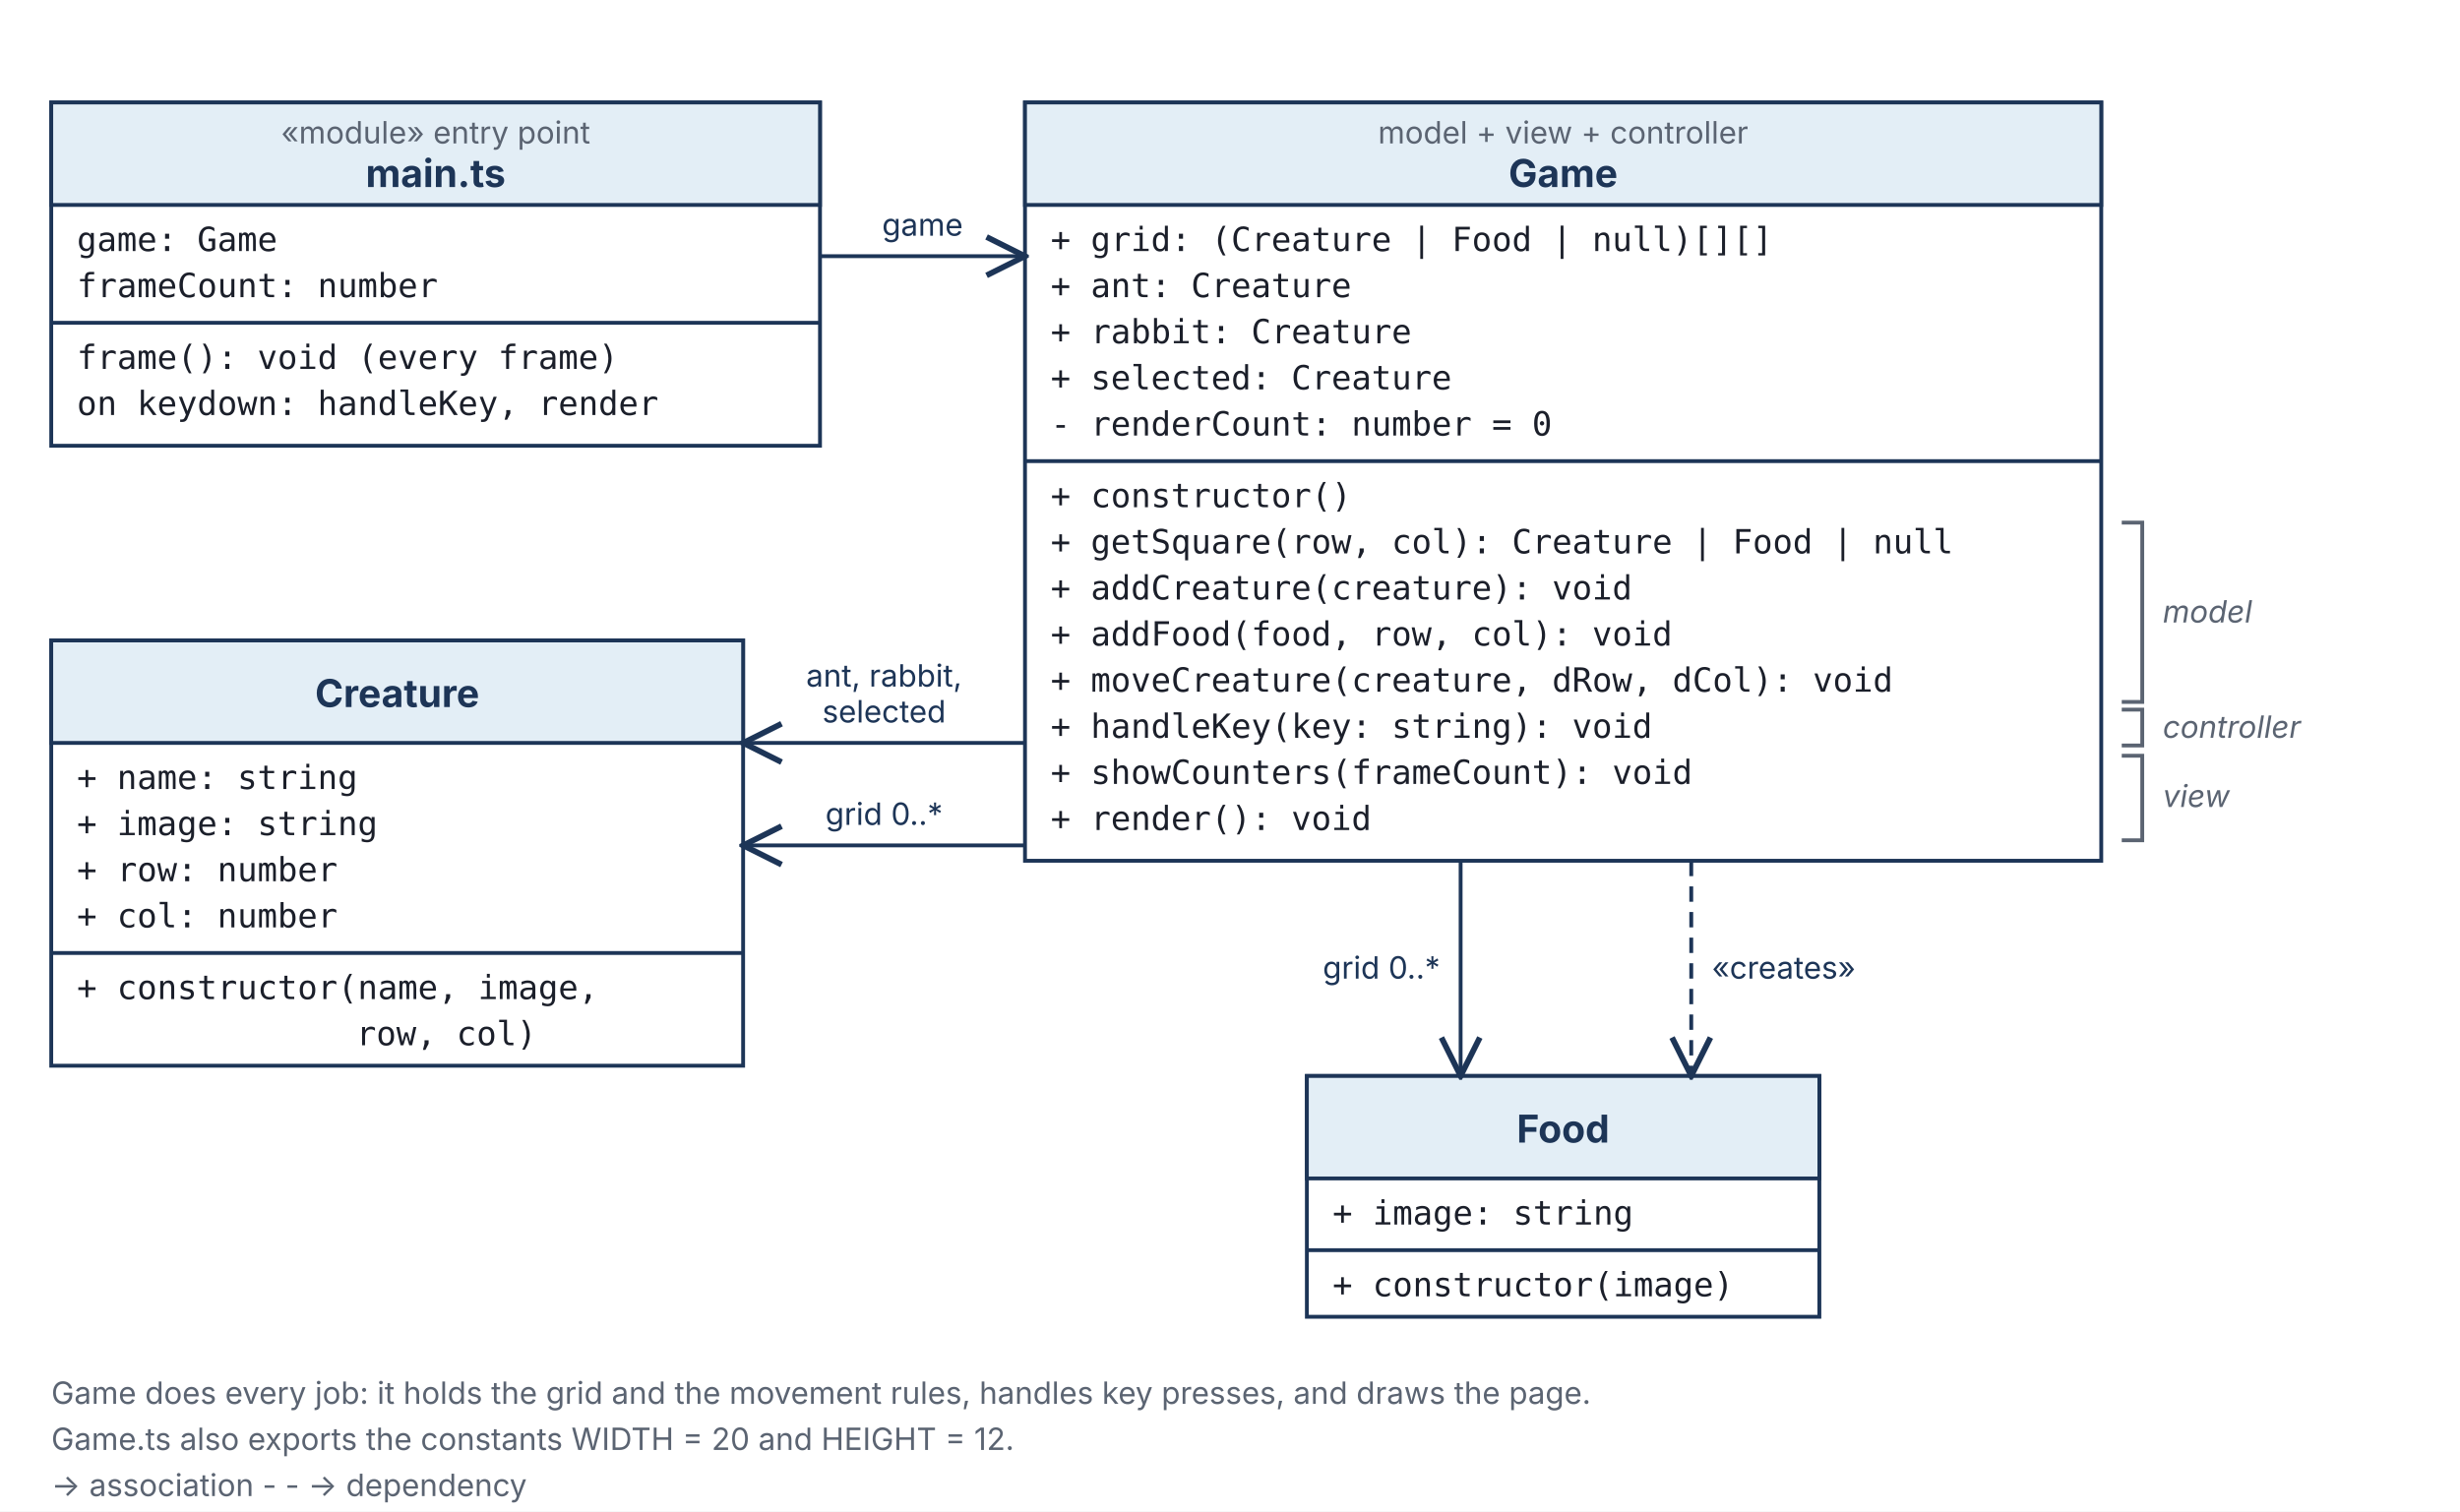
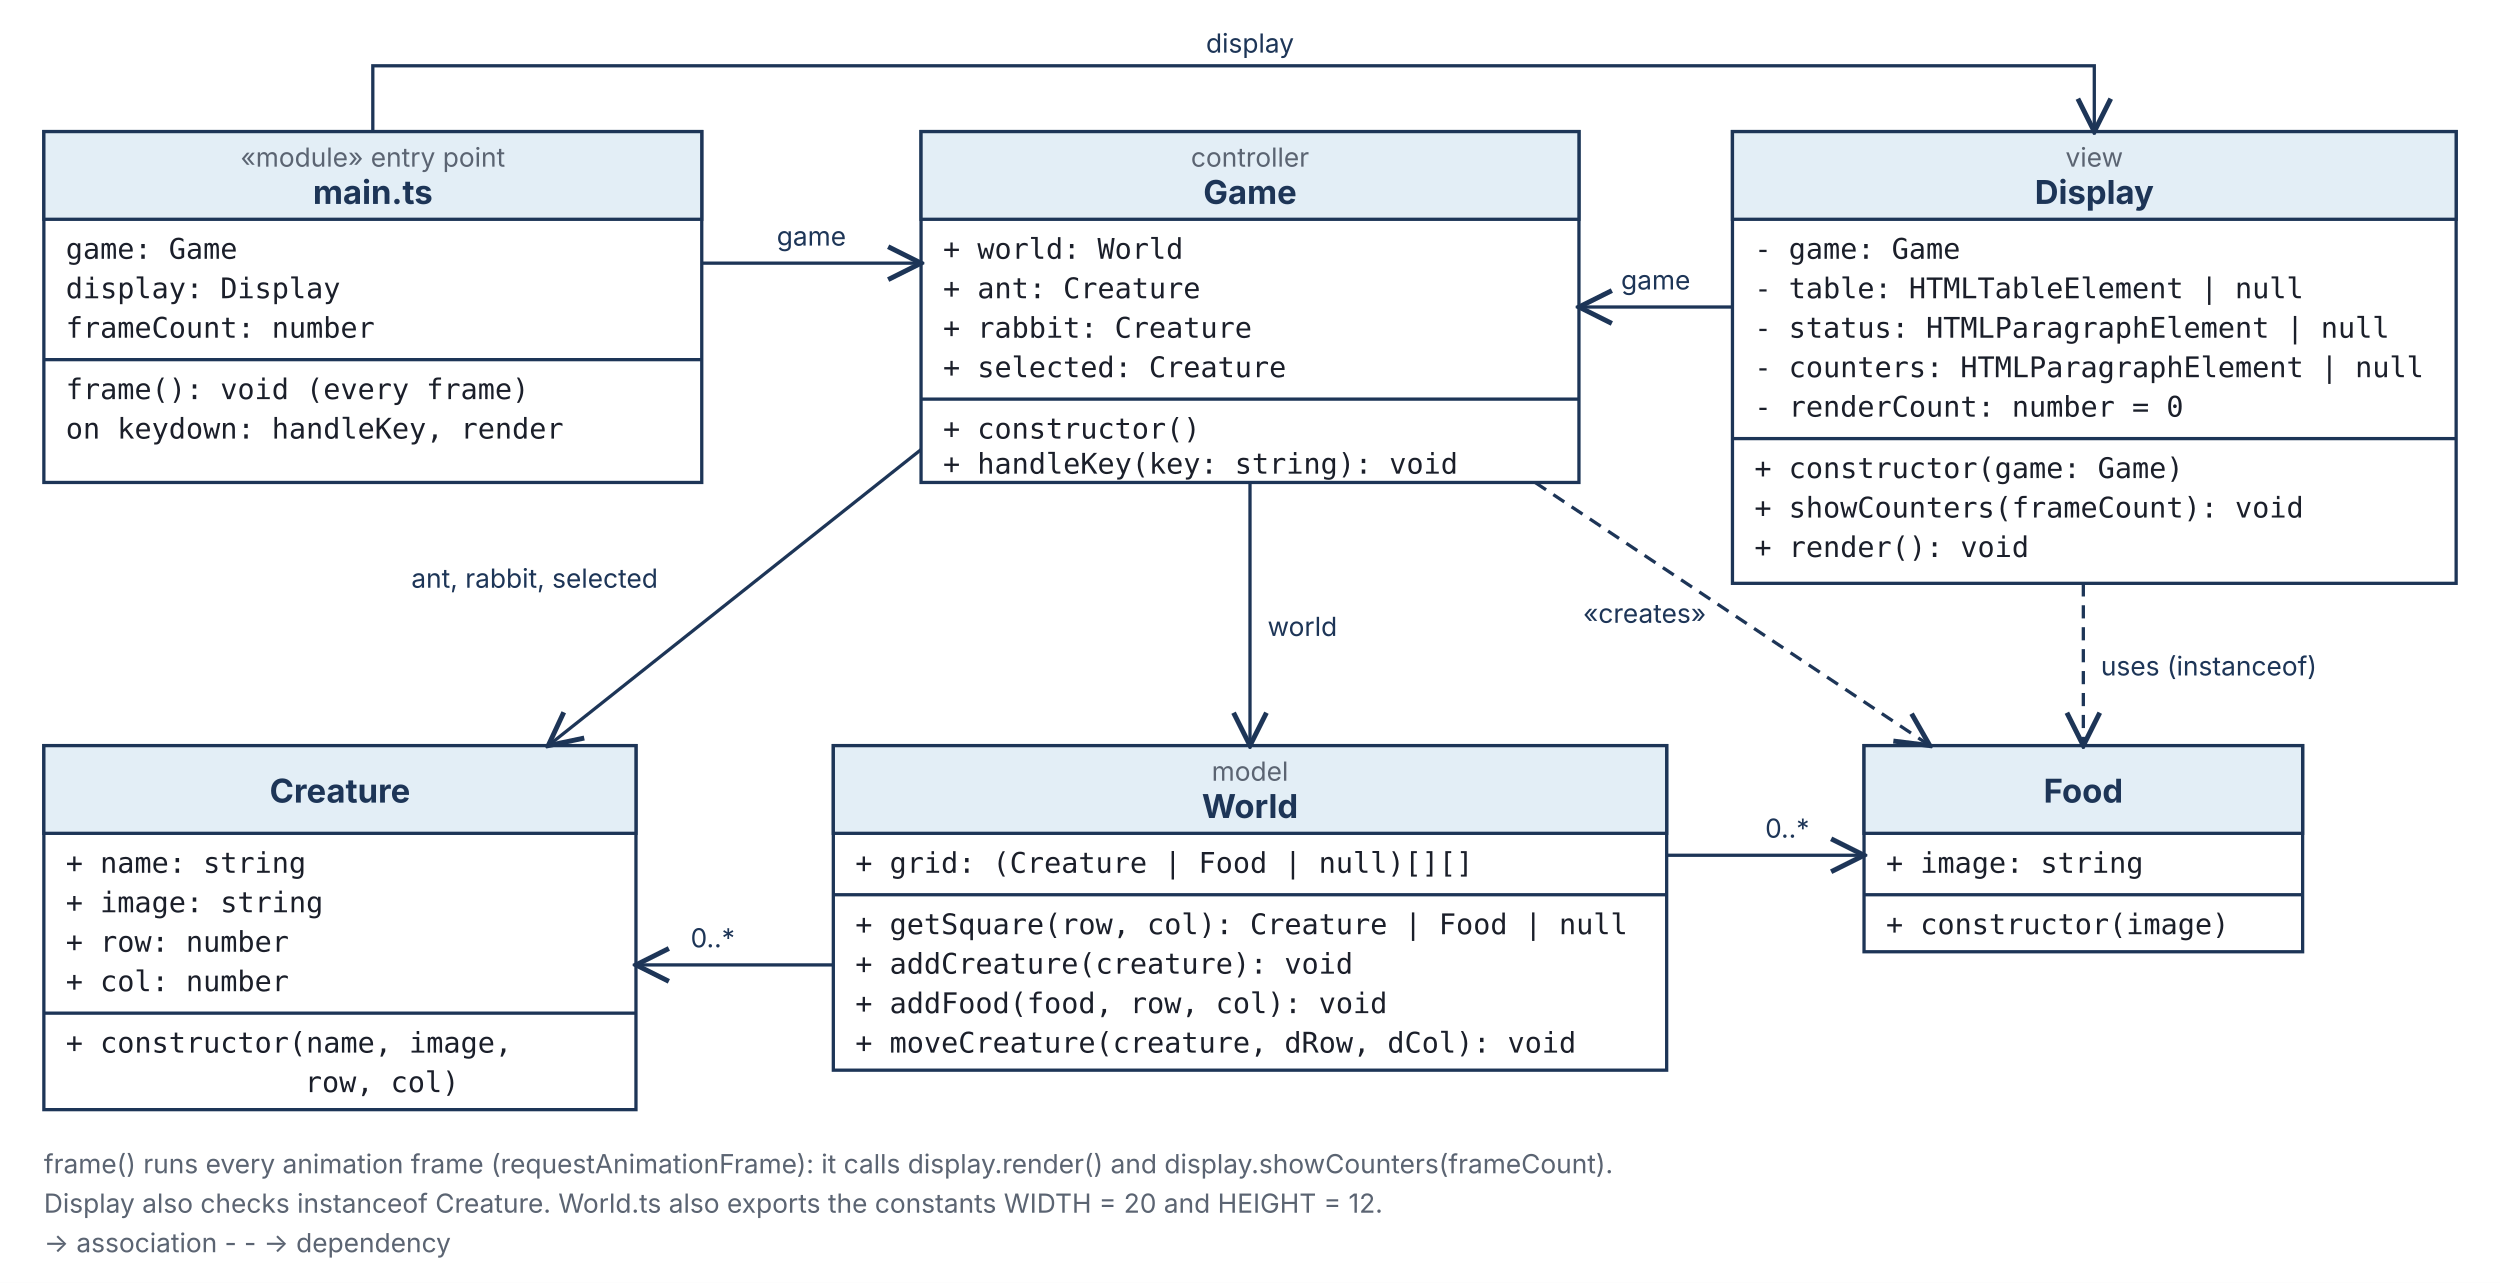
- <svg xmlns="http://www.w3.org/2000/svg" viewBox="0 0 960 590" width="960" height="590" font-family="Menlo, Consolas, monospace" font-size="13">
+ <svg xmlns="http://www.w3.org/2000/svg" viewBox="0 0 1140 585" width="1140" height="585" font-family="Menlo, Consolas, monospace" font-size="13">
  <defs>
    <marker id="arrow" viewBox="0 0 12 12" refX="11" refY="6" markerWidth="12" markerHeight="12" orient="auto-start-reverse">
      <path d="M1,1 L11,6 L1,11" fill="none" stroke="#1d3557" stroke-width="1.5" />
    </marker>
  </defs>
  <style>
    .box { fill: #ffffff; stroke: #1d3557; stroke-width: 1.5; }
    .head { fill: #e3eef6; stroke: #1d3557; stroke-width: 1.5; }
    .title { font-family: system-ui, -apple-system, "Segoe UI", sans-serif; font-weight: bold; font-size: 15px; fill: #1d3557; }
    .stereo { font-family: system-ui, -apple-system, "Segoe UI", sans-serif; font-size: 12px; fill: #5b6472; }
    .line { stroke: #1d3557; stroke-width: 1.5; fill: none; }
    .dashed { stroke: #1d3557; stroke-width: 1.5; fill: none; stroke-dasharray: 6 4; }
-     .brace { stroke: #5b6472; stroke-width: 1.5; fill: none; }
    .label { font-family: system-ui, -apple-system, "Segoe UI", sans-serif; font-size: 12px; fill: #1d3557; }
-     .role { font-family: system-ui, -apple-system, "Segoe UI", sans-serif; font-size: 12px; font-style: italic; fill: #5b6472; }
    .note { font-family: system-ui, -apple-system, "Segoe UI", sans-serif; font-size: 12px; fill: #5b6472; }
    text { fill: #1b1f2a; }
  </style>
-   <rect width="960" height="590" fill="#ffffff" />
-   <rect class="box" x="20" y="40" width="300" height="134" />
-   <rect class="head" x="20" y="40" width="300" height="40" />
-   <text class="stereo" x="170" y="56" text-anchor="middle">«module» entry point</text>
-   <text class="title" x="170" y="73" text-anchor="middle">main.ts</text>
-   <text x="30" y="98">game: Game</text>
-   <text x="30" y="116">frameCount: number</text>
-   <line class="line" x1="20" y1="126" x2="320" y2="126" />
-   <text x="30" y="144">frame(): void  (every frame)</text>
-   <text x="30" y="162">on keydown: handleKey, render</text>
-   <rect class="box" x="400" y="40" width="420" height="296" />
-   <rect class="head" x="400" y="40" width="420" height="40" />
-   <text class="stereo" x="610" y="56" text-anchor="middle">model + view + controller</text>
-   <text class="title" x="610" y="73" text-anchor="middle">Game</text>
-   <text x="410" y="98">+ grid: (Creature | Food | null)[][]</text>
-   <text x="410" y="116">+ ant: Creature</text>
-   <text x="410" y="134">+ rabbit: Creature</text>
-   <text x="410" y="152">+ selected: Creature</text>
-   <text x="410" y="170">- renderCount: number = 0</text>
-   <line class="line" x1="400" y1="180" x2="820" y2="180" />
-   <text x="410" y="198">+ constructor()</text>
-   <text x="410" y="216">+ getSquare(row, col): Creature | Food | null</text>
-   <text x="410" y="234">+ addCreature(creature): void</text>
-   <text x="410" y="252">+ addFood(food, row, col): void</text>
-   <text x="410" y="270">+ moveCreature(creature, dRow, dCol): void</text>
-   <text x="410" y="288">+ handleKey(key: string): void</text>
-   <text x="410" y="306">+ showCounters(frameCount): void</text>
-   <text x="410" y="324">+ render(): void</text>
-   <path class="brace" d="M828,204 L836,204 L836,274 L828,274" />
-   <text class="role" x="844" y="243">model</text>
-   <path class="brace" d="M828,277 L836,277 L836,291 L828,291" />
-   <text class="role" x="844" y="288">controller</text>
-   <path class="brace" d="M828,295 L836,295 L836,328 L828,328" />
-   <text class="role" x="844" y="315">view</text>
-   <rect class="box" x="20" y="250" width="270" height="166" />
-   <rect class="head" x="20" y="250" width="270" height="40" />
-   <text class="title" x="155" y="276" text-anchor="middle">Creature</text>
-   <text x="30" y="308">+ name: string</text>
-   <text x="30" y="326">+ image: string</text>
-   <text x="30" y="344">+ row: number</text>
-   <text x="30" y="362">+ col: number</text>
-   <line class="line" x1="20" y1="372" x2="290" y2="372" />
-   <text x="30" y="390">+ constructor(name, image,</text>
-   <text x="139" y="408">row, col)</text>
-   <rect class="box" x="510" y="420" width="200" height="94" />
-   <rect class="head" x="510" y="420" width="200" height="40" />
-   <text class="title" x="610" y="446" text-anchor="middle">Food</text>
-   <text x="520" y="478">+ image: string</text>
-   <line class="line" x1="510" y1="488" x2="710" y2="488" />
-   <text x="520" y="506">+ constructor(image)</text>
-   <line class="line" x1="320" y1="100" x2="400" y2="100" marker-end="url(#arrow)" />
-   <text class="label" x="360" y="92" text-anchor="middle">game</text>
-   <line class="line" x1="400" y1="290" x2="290" y2="290" marker-end="url(#arrow)" />
-   <text class="label" x="345" y="268" text-anchor="middle">ant, rabbit,</text>
-   <text class="label" x="345" y="282" text-anchor="middle">selected</text>
-   <line class="line" x1="400" y1="330" x2="290" y2="330" marker-end="url(#arrow)" />
-   <text class="label" x="345" y="322" text-anchor="middle">grid 0..*</text>
-   <line class="line" x1="570" y1="336" x2="570" y2="420" marker-end="url(#arrow)" />
-   <text class="label" x="562" y="382" text-anchor="end">grid 0..*</text>
-   <line class="dashed" x1="660" y1="336" x2="660" y2="420" marker-end="url(#arrow)" />
-   <text class="label" x="668" y="382">«creates»</text>
-   <text class="note" x="20" y="548">Game does every job: it holds the grid and the movement rules, handles key presses, and draws the page.</text>
-   <text class="note" x="20" y="566">Game.ts also exports the constants WIDTH = 20 and HEIGHT = 12.</text>
-   <text class="note" x="20" y="584">→ association    - - → dependency</text>
+   <rect width="1140" height="585" fill="#ffffff" />
+   <rect class="box" x="20" y="60" width="300" height="160" />
+   <rect class="head" x="20" y="60" width="300" height="40" />
+   <text class="stereo" x="170" y="76" text-anchor="middle">«module» entry point</text>
+   <text class="title" x="170" y="93" text-anchor="middle">main.ts</text>
+   <text x="30" y="118">game: Game</text>
+   <text x="30" y="136">display: Display</text>
+   <text x="30" y="154">frameCount: number</text>
+   <line class="line" x1="20" y1="164" x2="320" y2="164" />
+   <text x="30" y="182">frame(): void  (every frame)</text>
+   <text x="30" y="200">on keydown: handleKey, render</text>
+   <rect class="box" x="420" y="60" width="300" height="160" />
+   <rect class="head" x="420" y="60" width="300" height="40" />
+   <text class="stereo" x="570" y="76" text-anchor="middle">controller</text>
+   <text class="title" x="570" y="93" text-anchor="middle">Game</text>
+   <text x="430" y="118">+ world: World</text>
+   <text x="430" y="136">+ ant: Creature</text>
+   <text x="430" y="154">+ rabbit: Creature</text>
+   <text x="430" y="172">+ selected: Creature</text>
+   <line class="line" x1="420" y1="182" x2="720" y2="182" />
+   <text x="430" y="200">+ constructor()</text>
+   <text x="430" y="216">+ handleKey(key: string): void</text>
+   <rect class="box" x="790" y="60" width="330" height="206" />
+   <rect class="head" x="790" y="60" width="330" height="40" />
+   <text class="stereo" x="955" y="76" text-anchor="middle">view</text>
+   <text class="title" x="955" y="93" text-anchor="middle">Display</text>
+   <text x="800" y="118">- game: Game</text>
+   <text x="800" y="136">- table: HTMLTableElement | null</text>
+   <text x="800" y="154">- status: HTMLParagraphElement | null</text>
+   <text x="800" y="172">- counters: HTMLParagraphElement | null</text>
+   <text x="800" y="190">- renderCount: number = 0</text>
+   <line class="line" x1="790" y1="200" x2="1120" y2="200" />
+   <text x="800" y="218">+ constructor(game: Game)</text>
+   <text x="800" y="236">+ showCounters(frameCount): void</text>
+   <text x="800" y="254">+ render(): void</text>
+   <rect class="box" x="380" y="340" width="380" height="148" />
+   <rect class="head" x="380" y="340" width="380" height="40" />
+   <text class="stereo" x="570" y="356" text-anchor="middle">model</text>
+   <text class="title" x="570" y="373" text-anchor="middle">World</text>
+   <text x="390" y="398">+ grid: (Creature | Food | null)[][]</text>
+   <line class="line" x1="380" y1="408" x2="760" y2="408" />
+   <text x="390" y="426">+ getSquare(row, col): Creature | Food | null</text>
+   <text x="390" y="444">+ addCreature(creature): void</text>
+   <text x="390" y="462">+ addFood(food, row, col): void</text>
+   <text x="390" y="480">+ moveCreature(creature, dRow, dCol): void</text>
+   <rect class="box" x="20" y="340" width="270" height="166" />
+   <rect class="head" x="20" y="340" width="270" height="40" />
+   <text class="title" x="155" y="366" text-anchor="middle">Creature</text>
+   <text x="30" y="398">+ name: string</text>
+   <text x="30" y="416">+ image: string</text>
+   <text x="30" y="434">+ row: number</text>
+   <text x="30" y="452">+ col: number</text>
+   <line class="line" x1="20" y1="462" x2="290" y2="462" />
+   <text x="30" y="480">+ constructor(name, image,</text>
+   <text x="139" y="498">row, col)</text>
+   <rect class="box" x="850" y="340" width="200" height="94" />
+   <rect class="head" x="850" y="340" width="200" height="40" />
+   <text class="title" x="950" y="366" text-anchor="middle">Food</text>
+   <text x="860" y="398">+ image: string</text>
+   <line class="line" x1="850" y1="408" x2="1050" y2="408" />
+   <text x="860" y="426">+ constructor(image)</text>
+   <line class="line" x1="320" y1="120" x2="420" y2="120" marker-end="url(#arrow)" />
+   <text class="label" x="370" y="112" text-anchor="middle">game</text>
+   <path class="line" d="M170,60 L170,30 L955,30 L955,60" marker-end="url(#arrow)" />
+   <text class="label" x="570" y="24" text-anchor="middle">display</text>
+   <line class="line" x1="790" y1="140" x2="720" y2="140" marker-end="url(#arrow)" />
+   <text class="label" x="755" y="132" text-anchor="middle">game</text>
+   <line class="dashed" x1="950" y1="266" x2="950" y2="340" marker-end="url(#arrow)" />
+   <text class="label" x="958" y="308">uses (instanceof)</text>
+   <line class="line" x1="570" y1="220" x2="570" y2="340" marker-end="url(#arrow)" />
+   <text class="label" x="578" y="290">world</text>
+   <line class="line" x1="420" y1="205" x2="250" y2="340" marker-end="url(#arrow)" />
+   <text class="label" x="300" y="268" text-anchor="end">ant, rabbit, selected</text>
+   <line class="dashed" x1="700" y1="220" x2="880" y2="340" marker-end="url(#arrow)" />
+   <text class="label" x="778" y="284" text-anchor="end">«creates»</text>
+   <line class="line" x1="380" y1="440" x2="290" y2="440" marker-end="url(#arrow)" />
+   <text class="label" x="325" y="432" text-anchor="middle">0..*</text>
+   <line class="line" x1="760" y1="390" x2="850" y2="390" marker-end="url(#arrow)" />
+   <text class="label" x="815" y="382" text-anchor="middle">0..*</text>
+   <text class="note" x="20" y="535">frame() runs every animation frame (requestAnimationFrame): it calls display.render() and display.showCounters(frameCount).</text>
+   <text class="note" x="20" y="553">Display also checks instanceof Creature. World.ts also exports the constants WIDTH = 20 and HEIGHT = 12.</text>
+   <text class="note" x="20" y="571">→ association    - - → dependency</text>
</svg>
